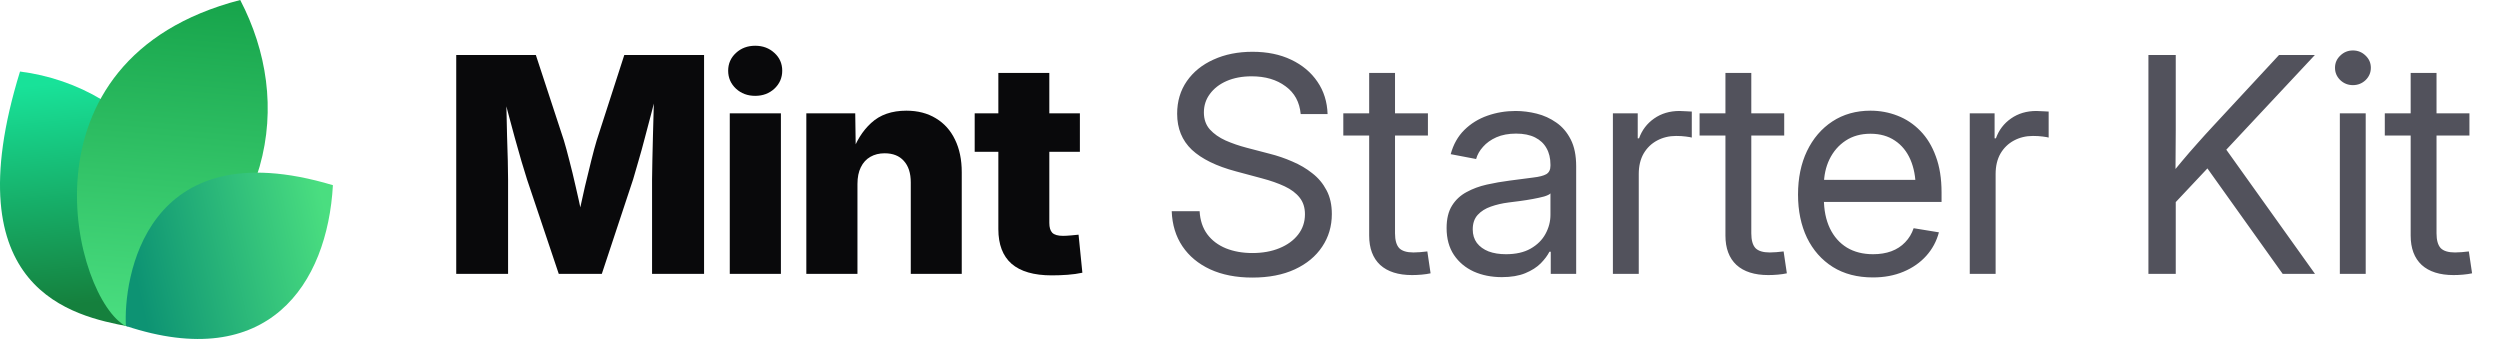
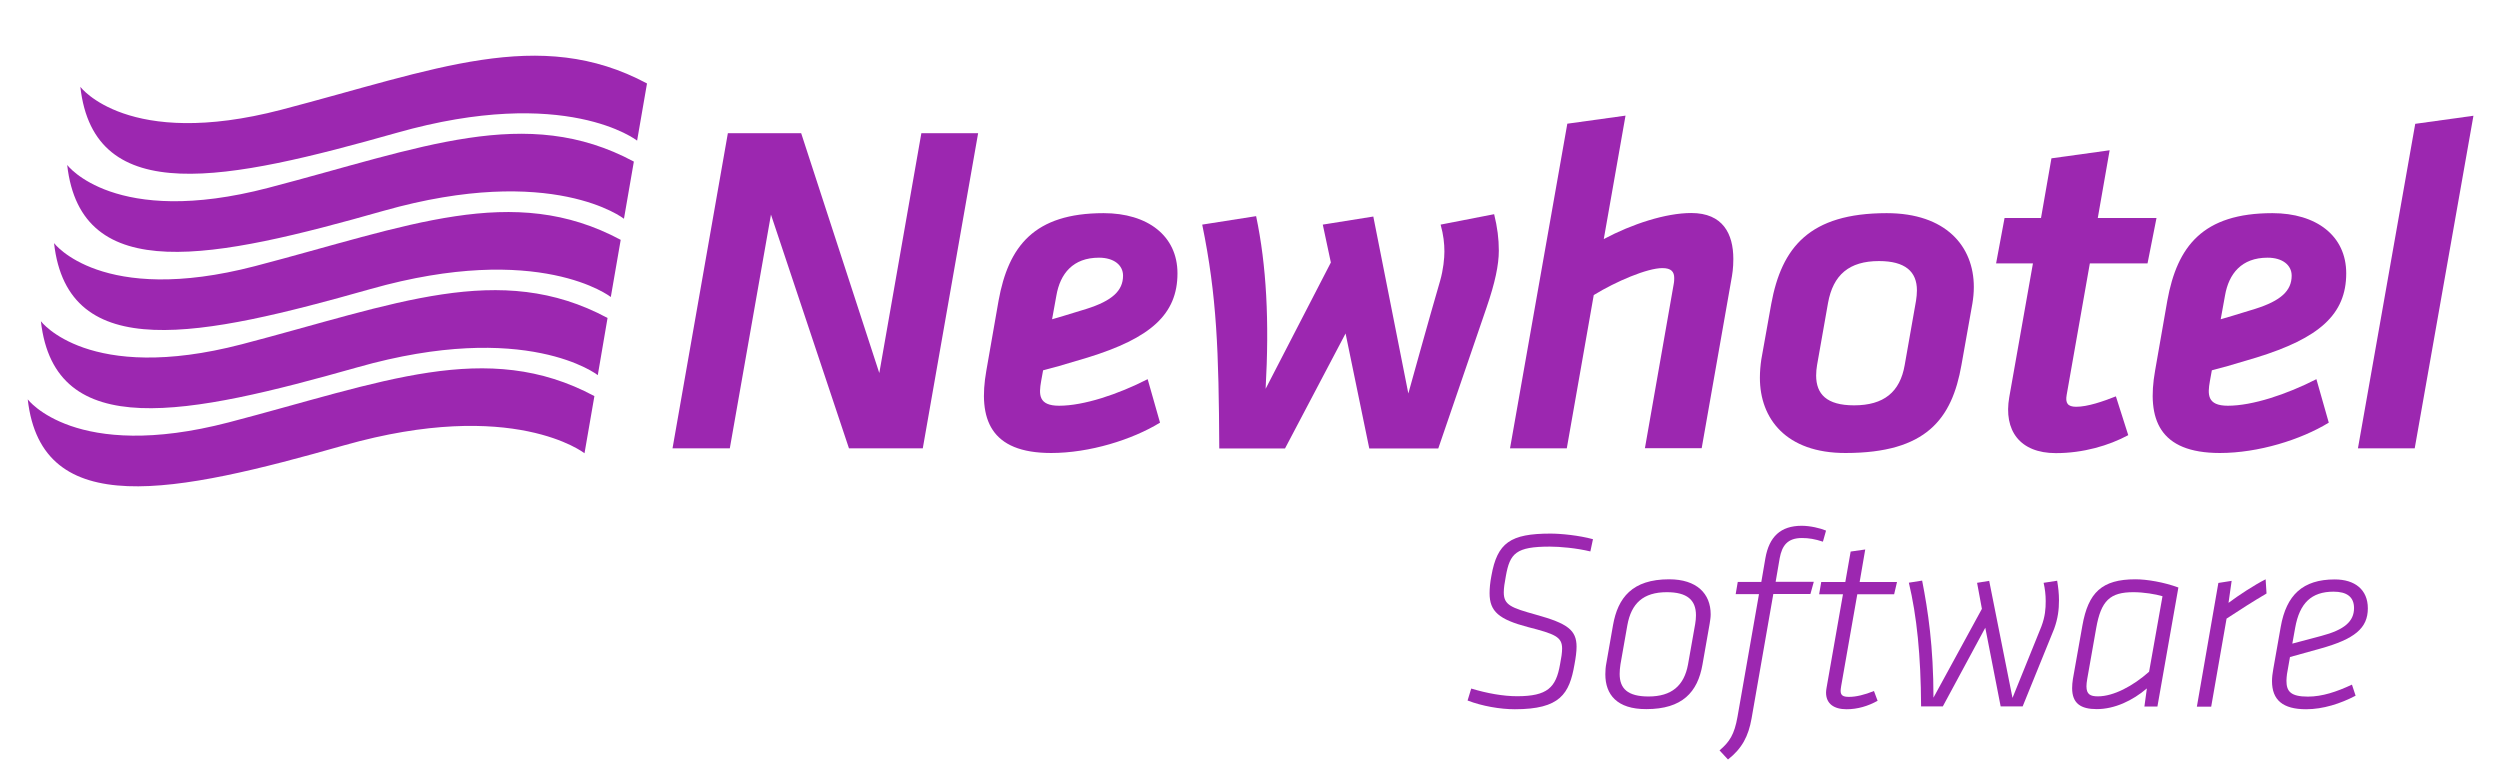
- <svg xmlns="http://www.w3.org/2000/svg" width="177" height="24" viewBox="0 0 177 24" fill="none">
-   <path d="M9.061 23.108C5.268 22.377 -3.391 20.627 1.417 5.064C9.634 6.099 16.973 14.064 9.061 23.108Z" fill="url(#paint0_linear_17557_2020)" />
-   <path d="M8.919 23.094C5.276 21.222 0.784 4.209 17.007 0C20.757 7.193 19.621 16.545 8.919 23.094Z" fill="url(#paint1_linear_17557_2020)" />
-   <path d="M8.914 23.079C8.735 19.882 10.159 9.085 23.57 13.111C23.181 20.123 18.984 26.418 8.914 23.079Z" fill="url(#paint2_linear_17557_2020)" />
-   <path d="M32.301 19.392V3.894H37.938L39.925 9.948C40.036 10.315 40.164 10.787 40.31 11.362C40.462 11.938 40.611 12.552 40.757 13.204C40.91 13.855 41.048 14.483 41.173 15.086C41.305 15.682 41.412 16.192 41.495 16.615H40.695C40.771 16.192 40.871 15.682 40.996 15.086C41.128 14.49 41.267 13.866 41.412 13.214C41.565 12.562 41.714 11.948 41.86 11.373C42.005 10.79 42.133 10.315 42.244 9.948L44.2 3.894H49.848V19.392H46.166V12.704C46.166 12.357 46.173 11.917 46.187 11.383C46.2 10.849 46.214 10.27 46.228 9.646C46.249 9.022 46.266 8.391 46.28 7.753C46.301 7.115 46.311 6.519 46.311 5.964H46.623C46.485 6.561 46.332 7.181 46.166 7.826C45.999 8.471 45.833 9.102 45.666 9.719C45.507 10.336 45.351 10.901 45.198 11.414C45.053 11.928 44.928 12.357 44.824 12.704L42.608 19.392H39.561L37.314 12.704C37.203 12.357 37.072 11.928 36.919 11.414C36.773 10.901 36.614 10.34 36.441 9.729C36.274 9.112 36.104 8.481 35.931 7.836C35.764 7.192 35.608 6.567 35.463 5.964H35.827C35.834 6.512 35.844 7.105 35.858 7.743C35.872 8.374 35.886 9.005 35.9 9.636C35.92 10.26 35.938 10.839 35.952 11.373C35.965 11.907 35.972 12.351 35.972 12.704V19.392H32.301ZM51.668 19.392V8.024H55.288V19.392H51.668ZM53.468 6.786C52.927 6.786 52.473 6.616 52.105 6.276C51.738 5.93 51.554 5.507 51.554 5.007C51.554 4.508 51.738 4.088 52.105 3.749C52.473 3.409 52.927 3.239 53.468 3.239C54.009 3.239 54.463 3.409 54.83 3.749C55.198 4.082 55.382 4.501 55.382 5.007C55.382 5.507 55.198 5.93 54.83 6.276C54.463 6.616 54.009 6.786 53.468 6.786ZM60.708 13.027V19.392H57.088V8.024H60.551L60.593 10.967H60.281C60.593 10.024 61.061 9.268 61.685 8.7C62.309 8.124 63.138 7.836 64.171 7.836C64.975 7.836 65.672 8.017 66.262 8.377C66.851 8.731 67.302 9.234 67.614 9.885C67.933 10.537 68.092 11.307 68.092 12.194V19.392H64.483V12.912C64.483 12.26 64.32 11.754 63.994 11.394C63.675 11.033 63.221 10.853 62.632 10.853C62.25 10.853 61.914 10.936 61.623 11.102C61.332 11.269 61.106 11.515 60.947 11.841C60.787 12.16 60.708 12.555 60.708 13.027ZM76.456 8.024V10.749H69.008V8.024H76.456ZM70.683 5.163H74.292V15.783C74.292 16.102 74.361 16.334 74.5 16.48C74.646 16.625 74.899 16.698 75.259 16.698C75.405 16.698 75.596 16.688 75.831 16.667C76.074 16.646 76.251 16.629 76.362 16.615L76.632 19.309C76.313 19.378 75.963 19.427 75.582 19.455C75.207 19.482 74.836 19.496 74.469 19.496C73.2 19.496 72.25 19.222 71.619 18.674C70.995 18.127 70.683 17.308 70.683 16.22V5.163Z" fill="#09090B" />
-   <path d="M88.667 19.652C87.523 19.652 86.528 19.458 85.682 19.07C84.843 18.681 84.188 18.137 83.716 17.437C83.245 16.736 82.992 15.908 82.957 14.951H84.933C84.968 15.596 85.148 16.14 85.474 16.584C85.8 17.021 86.24 17.354 86.795 17.582C87.35 17.804 87.974 17.915 88.667 17.915C89.388 17.915 90.026 17.801 90.581 17.572C91.143 17.343 91.583 17.024 91.902 16.615C92.228 16.199 92.391 15.717 92.391 15.169C92.391 14.698 92.266 14.306 92.017 13.994C91.767 13.675 91.413 13.408 90.956 13.193C90.498 12.978 89.954 12.787 89.323 12.621L87.502 12.132C86.123 11.765 85.082 11.255 84.382 10.603C83.689 9.944 83.342 9.095 83.342 8.055C83.342 7.174 83.571 6.404 84.028 5.746C84.486 5.087 85.117 4.577 85.921 4.217C86.726 3.849 87.645 3.666 88.678 3.666C89.718 3.666 90.63 3.853 91.413 4.227C92.204 4.602 92.824 5.122 93.275 5.787C93.726 6.446 93.965 7.209 93.993 8.076H92.089C92.013 7.23 91.656 6.574 91.018 6.11C90.387 5.638 89.586 5.403 88.615 5.403C87.95 5.403 87.36 5.513 86.847 5.735C86.341 5.957 85.946 6.262 85.661 6.651C85.377 7.032 85.235 7.469 85.235 7.961C85.235 8.447 85.377 8.849 85.661 9.168C85.946 9.48 86.317 9.74 86.774 9.948C87.232 10.149 87.724 10.319 88.251 10.457L89.884 10.884C90.439 11.023 90.977 11.206 91.496 11.435C92.023 11.657 92.495 11.934 92.911 12.267C93.334 12.593 93.67 12.995 93.92 13.474C94.17 13.945 94.294 14.504 94.294 15.149C94.294 16.015 94.066 16.788 93.608 17.468C93.157 18.148 92.512 18.681 91.673 19.07C90.834 19.458 89.832 19.652 88.667 19.652ZM101.097 8.024V9.594H95.106V8.024H101.097ZM96.937 5.163H98.767V16.521C98.767 17 98.865 17.347 99.059 17.562C99.26 17.77 99.6 17.874 100.078 17.874C100.21 17.874 100.366 17.867 100.546 17.853C100.733 17.832 100.903 17.815 101.056 17.801L101.285 19.351C101.097 19.392 100.886 19.423 100.65 19.444C100.414 19.465 100.189 19.475 99.974 19.475C98.996 19.475 98.244 19.236 97.717 18.758C97.197 18.272 96.937 17.579 96.937 16.677V5.163ZM106.33 19.621C105.595 19.621 104.932 19.489 104.343 19.226C103.754 18.955 103.285 18.564 102.939 18.05C102.592 17.53 102.419 16.896 102.419 16.147C102.419 15.495 102.547 14.965 102.804 14.556C103.06 14.146 103.403 13.828 103.833 13.599C104.263 13.363 104.742 13.186 105.269 13.068C105.796 12.95 106.333 12.857 106.881 12.787C107.574 12.69 108.132 12.617 108.555 12.569C108.978 12.52 109.287 12.441 109.481 12.33C109.675 12.212 109.772 12.014 109.772 11.737V11.654C109.772 11.203 109.679 10.815 109.492 10.489C109.311 10.163 109.041 9.91 108.68 9.729C108.32 9.549 107.872 9.459 107.338 9.459C106.805 9.459 106.34 9.546 105.945 9.719C105.556 9.892 105.241 10.118 104.998 10.395C104.755 10.665 104.593 10.953 104.509 11.258L102.71 10.915C102.897 10.222 103.22 9.65 103.677 9.199C104.135 8.748 104.679 8.412 105.31 8.19C105.941 7.968 106.607 7.857 107.307 7.857C107.8 7.857 108.295 7.92 108.795 8.044C109.301 8.169 109.765 8.381 110.188 8.679C110.611 8.97 110.951 9.369 111.208 9.875C111.464 10.374 111.593 11.005 111.593 11.768V19.392H109.793V17.822H109.7C109.568 18.085 109.363 18.359 109.086 18.643C108.809 18.921 108.444 19.153 107.994 19.34C107.543 19.527 106.988 19.621 106.33 19.621ZM106.621 17.998C107.321 17.998 107.904 17.867 108.368 17.603C108.84 17.333 109.19 16.986 109.419 16.563C109.654 16.133 109.772 15.682 109.772 15.211V13.692C109.703 13.769 109.554 13.841 109.325 13.911C109.096 13.973 108.829 14.032 108.524 14.088C108.226 14.143 107.921 14.192 107.609 14.233C107.304 14.275 107.033 14.309 106.798 14.337C106.354 14.393 105.938 14.49 105.549 14.628C105.168 14.76 104.86 14.954 104.624 15.211C104.388 15.467 104.27 15.811 104.27 16.241C104.27 16.615 104.367 16.934 104.561 17.198C104.762 17.461 105.04 17.662 105.393 17.801C105.747 17.933 106.156 17.998 106.621 17.998ZM114.193 19.392V8.024H115.951V9.792H116.045C116.253 9.209 116.61 8.741 117.116 8.388C117.622 8.034 118.219 7.857 118.905 7.857C119.058 7.857 119.217 7.864 119.384 7.878C119.55 7.885 119.682 7.892 119.779 7.899V9.74C119.716 9.719 119.578 9.695 119.363 9.667C119.155 9.639 118.922 9.625 118.666 9.625C118.174 9.625 117.726 9.733 117.324 9.948C116.922 10.163 116.603 10.471 116.367 10.874C116.138 11.276 116.024 11.758 116.024 12.319V19.392H114.193ZM126.322 8.024V9.594H120.33V8.024H126.322ZM122.161 5.163H123.992V16.521C123.992 17 124.089 17.347 124.283 17.562C124.484 17.77 124.824 17.874 125.302 17.874C125.434 17.874 125.59 17.867 125.77 17.853C125.958 17.832 126.127 17.815 126.28 17.801L126.509 19.351C126.322 19.392 126.11 19.423 125.874 19.444C125.639 19.465 125.413 19.475 125.198 19.475C124.221 19.475 123.468 19.236 122.941 18.758C122.421 18.272 122.161 17.579 122.161 16.677V5.163ZM132.604 19.642C131.502 19.642 130.555 19.396 129.765 18.903C128.974 18.404 128.364 17.714 127.934 16.834C127.511 15.946 127.3 14.927 127.3 13.775C127.3 12.611 127.511 11.584 127.934 10.697C128.364 9.802 128.964 9.102 129.734 8.596C130.51 8.089 131.408 7.836 132.428 7.836C133.1 7.836 133.738 7.954 134.341 8.19C134.952 8.426 135.489 8.783 135.954 9.261C136.425 9.74 136.793 10.343 137.056 11.071C137.327 11.792 137.462 12.645 137.462 13.63V14.296H128.433V12.735H136.463L135.631 13.297C135.631 12.541 135.506 11.876 135.257 11.3C135.007 10.725 134.643 10.277 134.165 9.958C133.686 9.632 133.107 9.469 132.428 9.469C131.748 9.469 131.162 9.632 130.67 9.958C130.177 10.284 129.796 10.725 129.526 11.279C129.262 11.827 129.13 12.441 129.13 13.12V14.046C129.13 14.864 129.273 15.572 129.557 16.168C129.841 16.757 130.243 17.211 130.763 17.53C131.283 17.842 131.901 17.998 132.615 17.998C133.093 17.998 133.523 17.929 133.905 17.79C134.293 17.645 134.619 17.433 134.882 17.156C135.153 16.879 135.354 16.546 135.486 16.157L137.275 16.449C137.108 17.08 136.81 17.634 136.38 18.113C135.95 18.591 135.413 18.966 134.768 19.236C134.123 19.507 133.402 19.642 132.604 19.642ZM139.459 19.392V8.024H141.217V9.792H141.311C141.519 9.209 141.876 8.741 142.382 8.388C142.888 8.034 143.485 7.857 144.171 7.857C144.324 7.857 144.483 7.864 144.649 7.878C144.816 7.885 144.948 7.892 145.045 7.899V9.74C144.982 9.719 144.844 9.695 144.629 9.667C144.421 9.639 144.188 9.625 143.932 9.625C143.439 9.625 142.992 9.733 142.59 9.948C142.188 10.163 141.869 10.471 141.633 10.874C141.404 11.276 141.29 11.758 141.29 12.319V19.392H139.459ZM153.429 14.961V12.715C153.783 12.257 154.136 11.82 154.49 11.404C154.844 10.981 155.204 10.565 155.572 10.156C155.939 9.74 156.314 9.327 156.695 8.918L161.355 3.894H163.893L157.277 10.967H157.184L153.429 14.961ZM152.108 19.392V3.894H154.043V9.241L154.022 12.559L154.043 13.505V19.392H152.108ZM161.615 19.392L155.967 11.477L157.173 9.969L163.903 19.392H161.615ZM165.661 19.392V8.024H167.492V19.392H165.661ZM166.587 6.027C166.24 6.027 165.942 5.909 165.692 5.673C165.443 5.43 165.318 5.139 165.318 4.799C165.318 4.459 165.443 4.172 165.692 3.936C165.942 3.693 166.24 3.572 166.587 3.572C166.934 3.572 167.232 3.693 167.482 3.936C167.731 4.172 167.856 4.459 167.856 4.799C167.856 5.139 167.731 5.43 167.482 5.673C167.232 5.909 166.934 6.027 166.587 6.027ZM174.836 8.024V9.594H168.844V8.024H174.836ZM170.675 5.163H172.506V16.521C172.506 17 172.603 17.347 172.797 17.562C172.998 17.77 173.338 17.874 173.816 17.874C173.948 17.874 174.104 17.867 174.284 17.853C174.472 17.832 174.641 17.815 174.794 17.801L175.023 19.351C174.836 19.392 174.624 19.423 174.388 19.444C174.153 19.465 173.927 19.475 173.712 19.475C172.735 19.475 171.982 19.236 171.455 18.758C170.935 18.272 170.675 17.579 170.675 16.677V5.163Z" fill="#52525C" />
-   <defs>
-     <linearGradient id="paint0_linear_17557_2020" x1="3.776" y1="5.916" x2="5.232" y2="21.559" gradientUnits="userSpaceOnUse">
-       <stop stop-color="#18E299" />
-       <stop offset="1" stop-color="#15803D" />
-     </linearGradient>
-     <linearGradient id="paint1_linear_17557_2020" x1="12.171" y1="-0.718" x2="10.19" y2="22.983" gradientUnits="userSpaceOnUse">
-       <stop stop-color="#16A34A" />
-       <stop offset="1" stop-color="#4ADE80" />
-     </linearGradient>
-     <linearGradient id="paint2_linear_17557_2020" x1="23.133" y1="15.353" x2="9.338" y2="18.52" gradientUnits="userSpaceOnUse">
-       <stop stop-color="#4ADE80" />
-       <stop offset="1" stop-color="#0D9373" />
-     </linearGradient>
-   </defs>
+ <svg xmlns="http://www.w3.org/2000/svg" version="1.1" id="Layer_1" x="0px" y="0px" viewBox="0 0 1920 599.6" style="enable-background:new 0 0 1920 599.6;" xml:space="preserve">
+   <style type="text/css">
+ 	.st0{fill:#9c27b0;}
+ </style>
+   <g>
+     <g>
+       <path class="st0" d="M61.7,66.7c0,0,36.3,48.4,154.3,17.6c118-30.8,198.2-64.5,280.9-20.2l-7.6,43.9c0,0-54.5-42.9-184.6-6    C174.6,138.8,72.3,160.5,61.7,66.7z" fill="#000000" />
+       <path class="st0" d="M51.6,126.7c0,0,36.3,48.4,154.3,17.6c118-30.8,198.2-64.6,280.9-20.2l-7.6,43.9c0,0-54.5-42.9-184.6-6.1    C164.5,198.8,62.2,220.5,51.6,126.7z" fill="#000000" />
+       <path class="st0" d="M41.5,186.7c0,0,36.3,48.4,154.3,17.7c118-30.8,198.2-64.6,280.9-20.2l-7.6,43.9c0,0-54.5-42.9-184.6-6.1    C154.5,258.8,52.1,280.5,41.5,186.7z" fill="#000000" />
+       <path class="st0" d="M31.4,246.7c0,0,36.3,48.4,154.3,17.7c118-30.8,198.2-64.6,280.9-20.2l-7.5,43.9c0,0-54.5-42.9-184.6-6    C144.4,318.9,42,340.5,31.4,246.7z" fill="#000000" />
+       <path class="st0" d="M21.3,306.7c0,0,36.3,48.4,154.3,17.7c118-30.8,198.2-64.5,280.9-20.2l-7.6,43.9c0,0-54.5-42.9-184.6-6.1    C134.3,378.9,31.9,400.5,21.3,306.7z" fill="#000000" />
+     </g>
+     <g>
+       <path class="st0" d="M592.1,164.8l-31.6,179.5h-44l42.5-242h56.3l60,184.2l32.3-184.2h43.6l-42.5,242h-56.7L592.1,164.8z" fill="#000000" />
+       <path class="st0" d="M799.6,292.7c-1.8,10.2-2.2,18.9,13.8,18.9c18.9,0,45.1-8.7,68-20.4l9.5,33.4c-21.4,13.1-54.1,23.3-83.6,23.3    c-46.9,0-56.3-26.2-49.8-63.2l9.4-53.8c7.6-41.8,27.3-67.2,80.7-67.2c33.8,0,56.7,17.4,56.7,46.2c0,31.6-20.7,49.8-69,64.7    c-21.4,6.5-25.8,7.6-34.2,9.8L799.6,292.7z M862.5,211.7c0-8-6.9-13.8-18.5-13.8c-20,0-29.8,12.3-32.7,29.1l-3.3,18.2    c6.2-1.8,8.7-2.5,26.5-8C854.1,231,862.5,223.3,862.5,211.7z" fill="#000000" />
+       <path class="st0" d="M1054.7,166.3l26.9,135.9c0,0,16.4-59.2,24.4-86.5c2.5-8.7,3.3-17.4,3.3-22.5c0-6.2-0.7-12.7-2.9-20.7l41.1-8    c2.5,10.2,3.6,18.9,3.6,28c0,10.9-2.9,24.7-9.4,43.6c-10.5,30.5-37.1,108.3-37.1,108.3h-53l-18.2-88.3l-46.5,88.3h-50.5    c-0.4-74.5-1.8-117-13.1-171.9l41.4-6.5c8,38.1,10.2,80.7,7.3,132.6l50.1-97l-6.2-29.1L1054.7,166.3z" fill="#000000" />
+       <path class="st0" d="M1285.4,218.2c0.4-1.8,0.4-4,0.4-4.7c0-4.7-2.2-7.6-9.1-7.6c-11.6,0-35.6,10.2-52.7,20.7l-20.7,117.7h-43.6    l44-249.3l44.7-6.2l-16.7,94.8c21.8-11.6,47.6-20,67.2-20c24.3,0,32.3,16,32.3,35.3c0,6.9-0.7,11.6-1.8,17.4l-22.5,127.9h-43.6    L1285.4,218.2z" fill="#000000" />
+       <path class="st0" d="M1351.6,290.2c0-4.7,0.4-9.5,1.1-14.2l7.6-42.5c8-43.6,29.4-69.8,88.7-69.8c45.4,0,66.9,25.4,66.9,56.7    c0,4.4-0.4,8.4-1.1,12.7l-8.4,47.2c-7.3,41.4-26.9,67.6-89,67.6C1371.6,348,1351.6,321.4,1351.6,290.2z M1471.5,231    c0.4-2.2,0.7-5.8,0.7-8c0-14.5-9.1-22.5-29.1-22.5c-22.9,0-35.3,10.5-39.2,32.3l-8.4,47.6c-0.4,2.2-0.7,5.4-0.7,8    c0,14.2,8,22.9,29.1,22.9c22.9,0,35.3-10.2,38.9-30.9L1471.5,231z" fill="#000000" />
+       <path class="st0" d="M1543.1,305.1l18.2-102.8h-28.3l6.5-34.9h28l8-45.8l44.7-6.2l-9.1,52h45.1l-6.9,34.9h-44.3l-17.8,101    c-1.1,6.2,0.7,9.1,7.3,9.1c8.7,0,20.4-4,30.5-8l9.5,29.8c-14.9,8-34.5,13.8-55.6,13.8C1551.1,348,1538.7,330.5,1543.1,305.1z" fill="#000000" />
+       <path class="st0" d="M1697.2,292.7c-1.8,10.2-2.2,18.9,13.8,18.9c18.9,0,45.1-8.7,68-20.4l9.5,33.4    c-21.4,13.1-54.1,23.3-83.6,23.3c-46.9,0-56.3-26.2-49.8-63.2l9.4-53.8c7.6-41.8,27.3-67.2,80.7-67.2c33.8,0,56.7,17.4,56.7,46.2    c0,31.6-20.7,49.8-69,64.7c-21.4,6.5-25.8,7.6-34.2,9.8L1697.2,292.7z M1760,211.7c0-8-6.9-13.8-18.5-13.8    c-20,0-29.8,12.3-32.7,29.1l-3.3,18.2c6.2-1.8,8.7-2.5,26.5-8C1751.7,231,1760,223.3,1760,211.7z" fill="#000000" />
+       <path class="st0" d="M1854.9,95.1l44.7-6.2l-45.1,255.4h-43.6L1854.9,95.1z" fill="#000000" />
+     </g>
+     <g>
+       <path class="st0" d="M1127.1,538l2.8-9.2c12.2,3.7,24.6,5.9,35.2,5.9c23.4,0,29.9-6.7,33-24.4c1-5.1,1.6-9,1.6-12.2    c0-9-5.5-11.2-26.2-16.5c-22.4-5.9-29.5-12-29.5-26c0-3.7,0.4-8.3,1.4-13.4c4.5-25.4,14.6-32.4,45.4-32.4c8.1,0,22,1.4,32.6,4.3    l-2,9.4c-10.8-2.6-23.4-3.7-31.1-3.7c-26,0-30.7,5.1-33.8,22.6c-1,5.3-1.6,9.2-1.6,12.6c0,9.8,5.9,11.8,24.8,17.1    c24.2,6.7,31.1,11.8,31.1,24.6c0,3.7-0.6,8.3-1.6,13.6c-3.9,22.6-11,34.4-45.8,34.4C1152.1,544.7,1138.3,542.3,1127.1,538z" fill="#000000" />
+       <path class="st0" d="M1232.9,517.9c0-2.8,0.2-5.7,0.8-8.7l5.1-29.1c3.7-21,14.7-35.2,43.1-35.2c21.2,0,31.9,11,31.9,26.9    c0,2.4-0.4,4.7-0.8,7.3l-5.5,31.3c-3.7,21.2-15.5,34.2-43.1,34.2C1241.7,544.7,1232.9,533.3,1232.9,517.9z M1301.9,479.2    c0.4-2.4,0.6-4.5,0.6-6.7c0-11.8-6.9-17.7-22.4-17.7c-18.1,0-27.3,8.6-30.3,25.4l-5.3,30.1c-0.4,2.6-0.6,5.1-0.6,7.3    c0,11.2,6.1,17.3,22.2,17.3c17.7,0,27.3-8.3,30.3-24.6L1301.9,479.2z" fill="#000000" />
+       <path class="st0" d="M1320.6,576.3c7.7-6.5,11.4-12.2,13.8-25.8l16.5-94.2H1333l1.6-9.4h18.1l3.1-18.1c2.9-16.7,11.8-25,27.9-25    c6.5,0,14.2,1.8,18.7,3.7l-2.4,8.5c-6.1-2-10.8-2.8-16.1-2.8c-11,0-15.3,5.7-17.1,15.5l-3.1,18.1h29.3l-2.6,9.4h-28.5l-16.7,95.6    c-2.4,13.6-7.3,23-18.1,31.5L1320.6,576.3z" fill="#000000" />
+       <path class="st0" d="M1402.4,531.9c0-1.2,0.2-2.4,0.4-3.7l12.6-71.8h-18.3l1.6-9.4h18.5l4.1-23.4l11.2-1.6l-4.3,25h28.7l-2.2,9.4    h-28.3L1414,527c-0.2,1.4-0.4,2.6-0.4,3.5c0,3.7,2,4.7,6.5,4.7c5.3,0,12-1.6,19.1-4.5l2.8,7.5c-7.3,4.1-15.5,6.5-23.8,6.5    C1408.5,544.7,1402.4,540.5,1402.4,531.9z" fill="#000000" />
+       <path class="st0" d="M1527.7,446.1l17.9,89.9l22.2-54.9c2.9-7.7,3.3-13.6,3.3-19.5c0-4.9-0.6-9.6-1.6-14l10.4-1.6    c0.8,4.7,1.4,9.8,1.4,14.9c0,7.3-0.8,14-3.7,22l-24.2,59.6h-16.9l-11.8-60.4l-32.6,60.4h-16.7c-0.2-39.3-3.3-69.4-9.4-95l10.2-1.6    c4.5,23,8.7,50.7,8.7,89.9l37.2-68.2l-3.7-20L1527.7,446.1z" fill="#000000" />
+       <path class="st0" d="M1648.8,528.7c-11,9.4-24.8,15.9-38.5,15.9c-12.2,0-18.9-4.3-18.9-16.1c0-2.2,0.2-4.5,0.6-7.1l7.3-41.1    c4.5-25.2,14.9-35.4,40.7-35.4c8.9,0,21.8,2.2,33,6.3l-16.1,91.4h-10L1648.8,528.7z M1660.8,457.9c-5.3-1.6-14.5-3.1-22.4-3.1    c-17.9,0-24.8,6.5-28.5,27.5l-6.9,39.1c-0.4,2.4-0.6,4.1-0.6,5.7c0,6.1,2.9,7.7,8.8,7.7c12,0,26.9-7.9,39.3-18.9L1660.8,457.9z" fill="#000000" />
+       <path class="st0" d="M1740.7,455.8c-10.4,6.1-20.5,12.6-30.7,19.3l-11.8,67.6h-11l16.5-95l10.2-1.6l-2.4,16.9    c7.3-5.5,19.9-13.8,28.5-18.1L1740.7,455.8z" fill="#000000" />
+       <path class="st0" d="M1756.4,517.7c-0.2,1.8-0.4,3.5-0.4,5.1c0,8.1,3.1,12.2,16.5,12.2c11,0,22-3.7,33.8-9.2l2.8,8.5    c-11.6,6.1-25,10.4-38,10.4c-17.9,0-26.2-7.1-26.2-21.6c0-2.9,0.4-6.1,1-9.4l5.7-32.3c4.3-24.4,16.9-36.4,41.5-36.4    c15.5,0,25.4,7.9,25.4,22.2c0,15.3-10.2,23.6-36.4,30.9c-18.5,5.1-23.4,6.5-23.4,6.5L1756.4,517.7z M1807.9,467    c0-8.7-5.7-12.6-15.7-12.6c-17.1,0-26.1,8.8-29.5,27.7l-2.2,12.2c0,0,3.7-1,22.2-5.9C1800.6,483.7,1807.9,477.2,1807.9,467z" fill="#000000" />
+     </g>
+   </g>
</svg>
